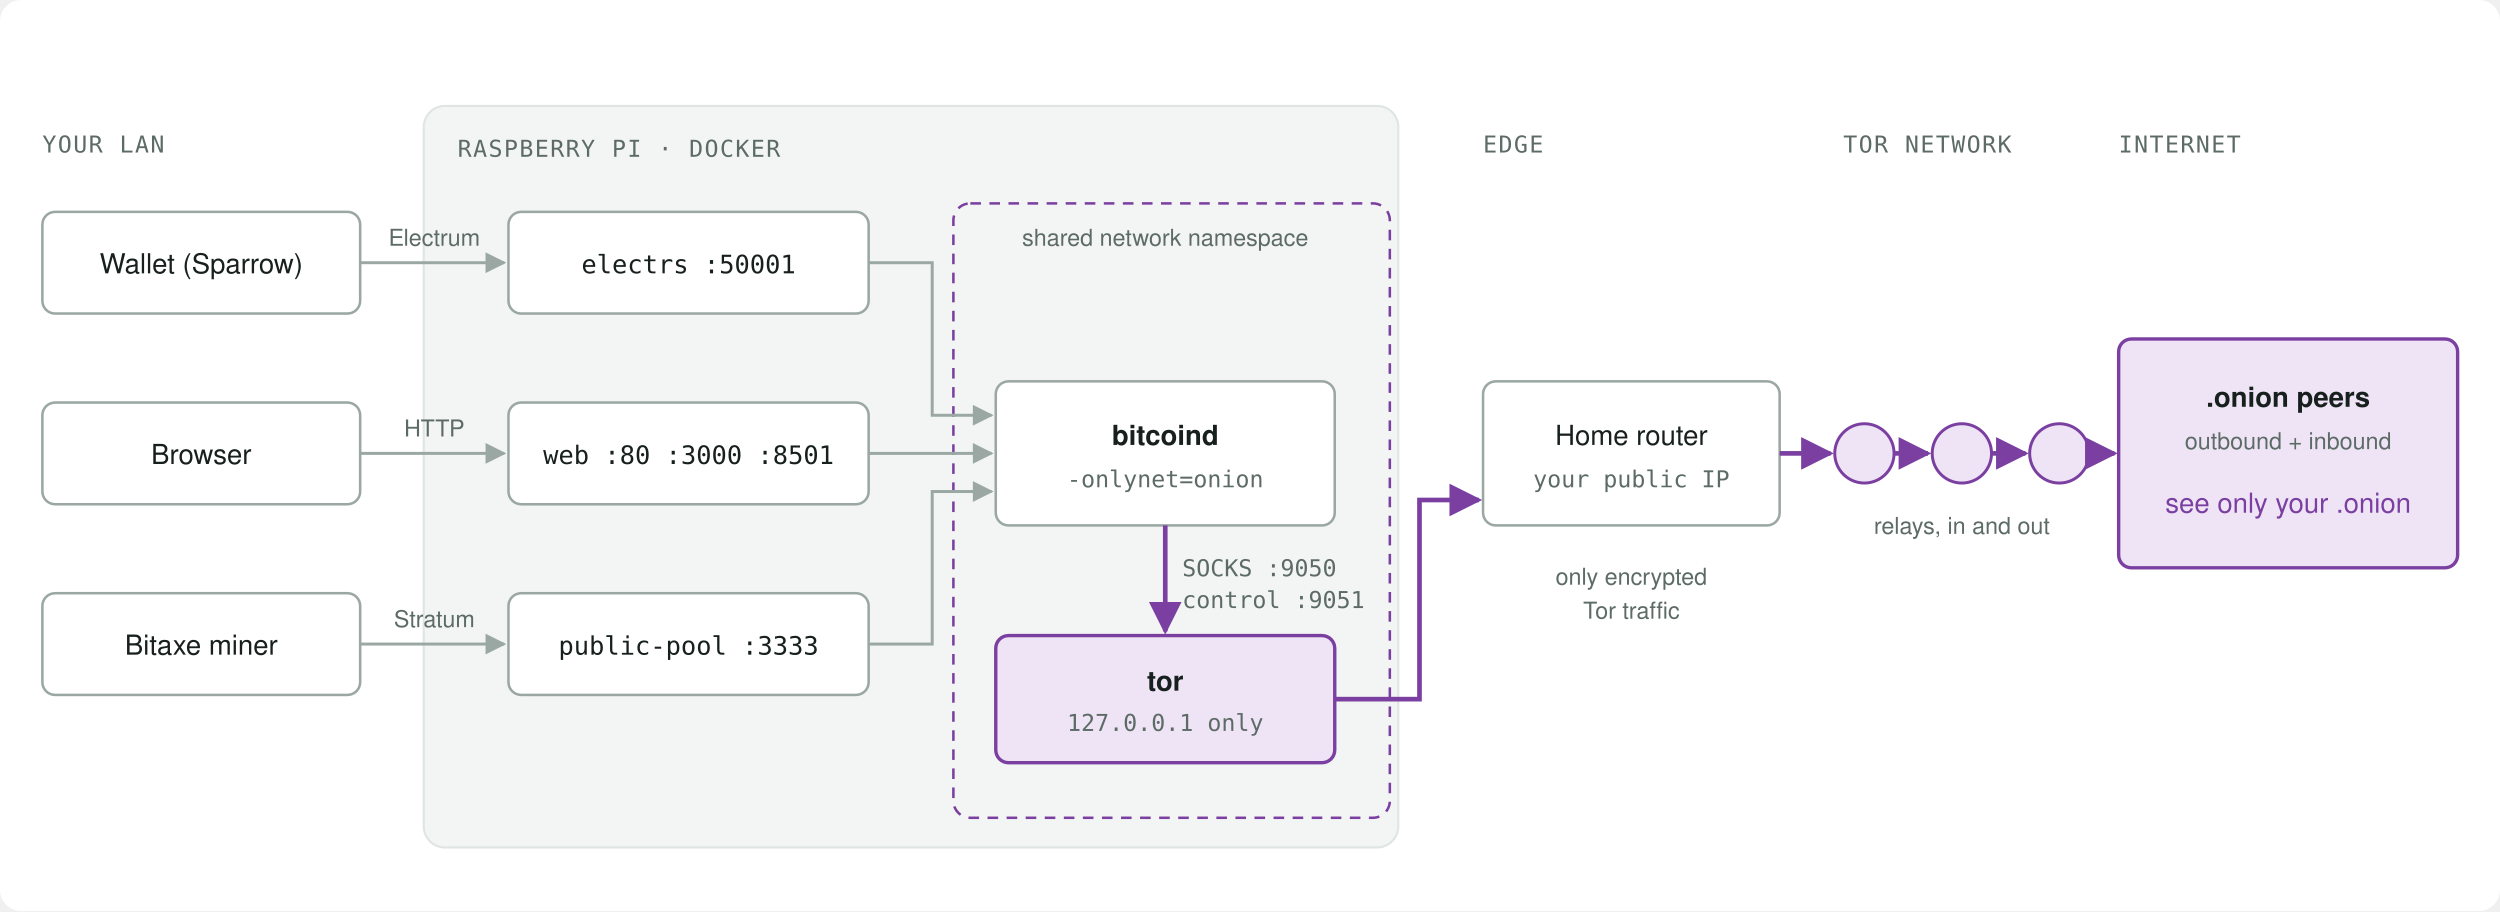
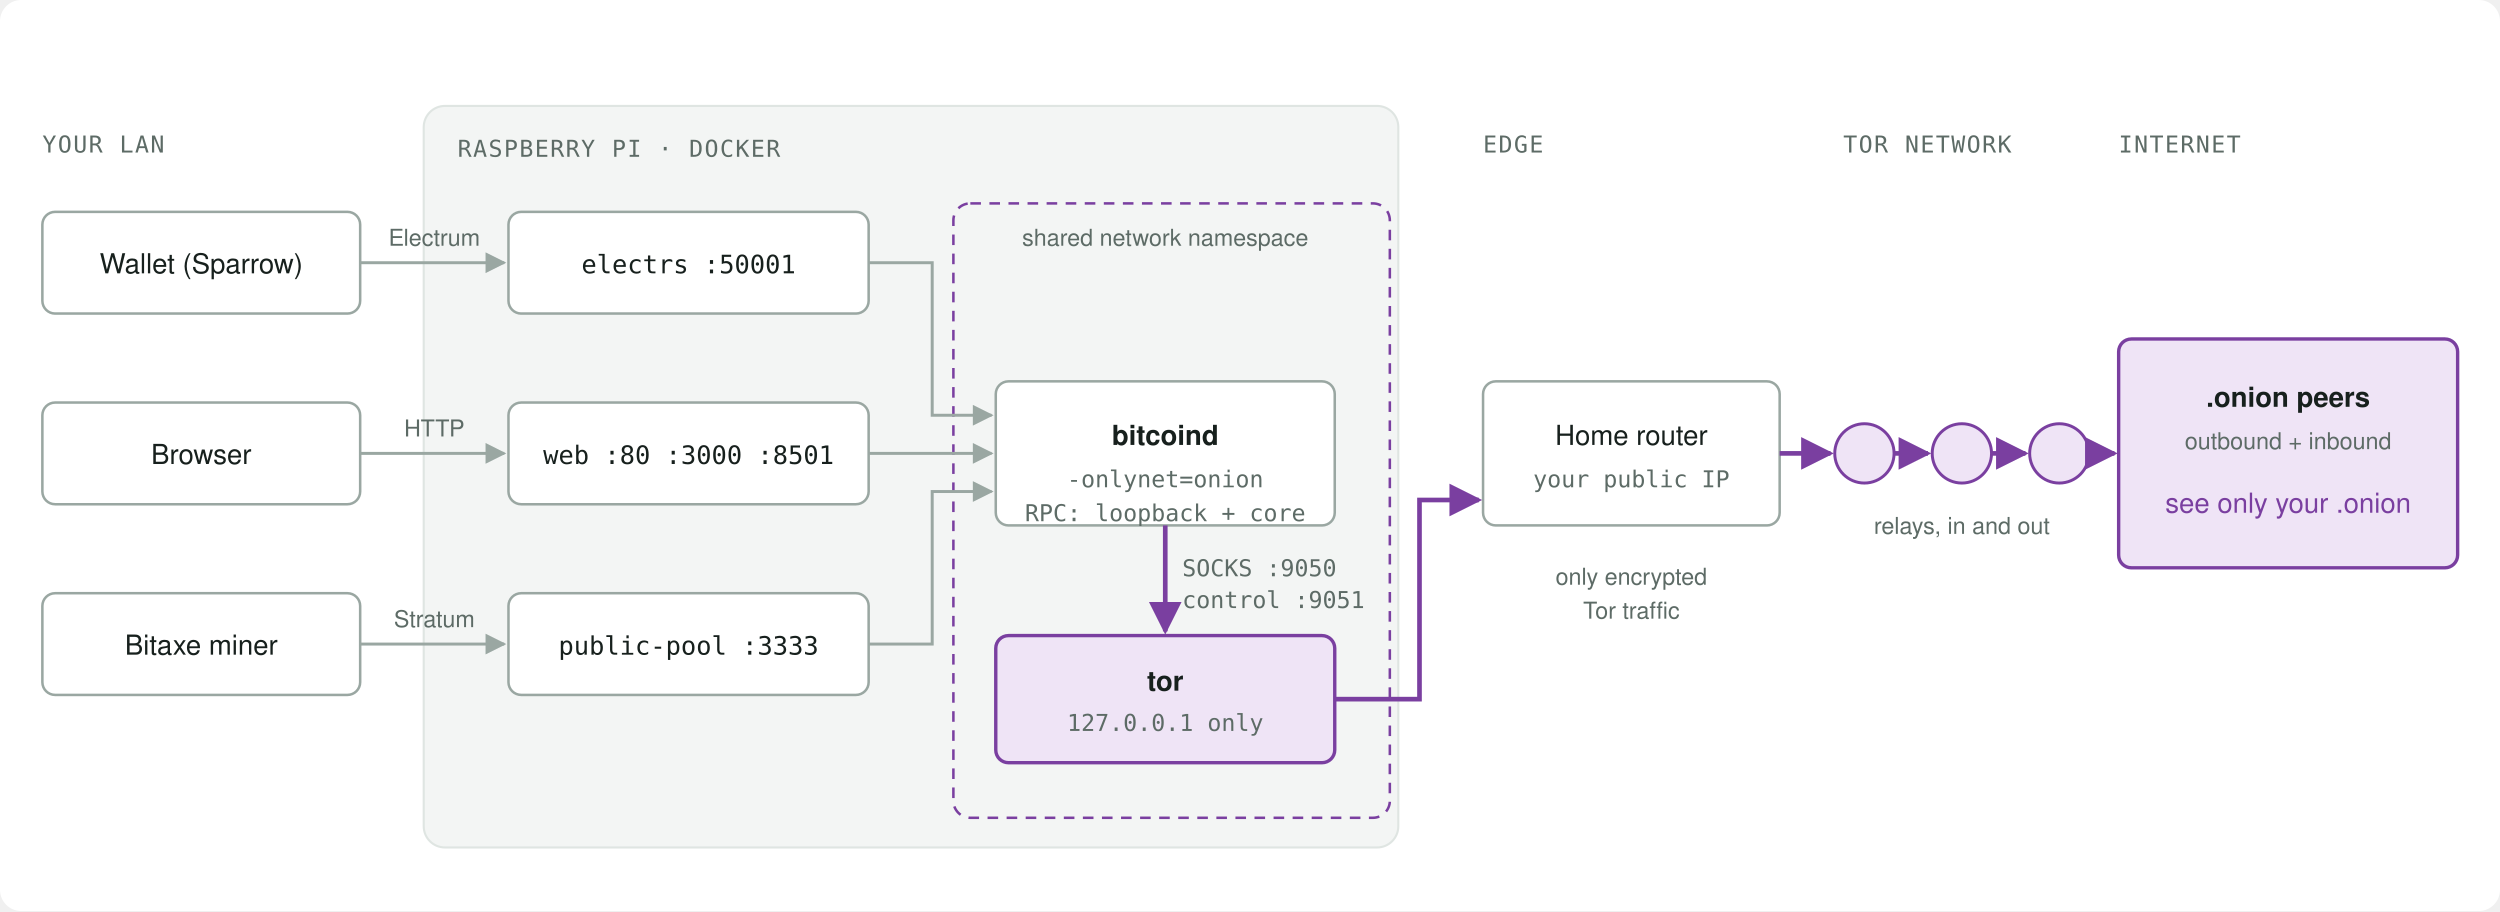
<svg xmlns="http://www.w3.org/2000/svg" width="1180" height="430" viewBox="0 0 1180 430" role="img" aria-label="Private mode: LAN devices connect to the Pi exactly as before; bitcoind reaches peers only through a tor container on 127.0.0.1, whose traffic crosses the Tor network to .onion peers, which never see your public IP.">
  <style>
  text { font-family: -apple-system, "Segoe UI", Helvetica, Arial, sans-serif; font-size: 13px; fill: #17201d; }
  .mono { font-family: ui-monospace, "SF Mono", Menlo, Consolas, monospace; font-size: 12px; }
  .small { font-size: 11px; fill: #5d6b66; }
  .zone-label { font-family: ui-monospace, "SF Mono", Menlo, Consolas, monospace; font-size: 11px; letter-spacing: 0.06em; fill: #5d6b66; }
  .box { fill: #ffffff; stroke: #9aa7a2; stroke-width: 1.2; }
  .zone-solid { fill: #f3f5f4; stroke: #dfe5e2; stroke-width: 1; }
  .edge { fill: none; stroke: #9aa7a2; stroke-width: 1.4; }
  .edge-exposed { fill: none; stroke: #c2410c; stroke-width: 2.2; }
  .edge-tor { fill: none; stroke: #7a3fa0; stroke-width: 2.2; }
  .box-exposed { fill: #fde8dc; stroke: #c2410c; stroke-width: 1.6; }
  .box-tor { fill: #efe4f6; stroke: #7a3fa0; stroke-width: 1.6; }
  .ns { fill: none; stroke: #7a3fa0; stroke-width: 1.2; stroke-dasharray: 5 4; }
  .t-exposed { fill: #c2410c; font-weight: 500; }
  .t-tor { fill: #7a3fa0; font-weight: 500; }
  .head-muted { fill: #9aa7a2; }
  .head-exposed { fill: #c2410c; }
  .head-tor { fill: #7a3fa0; }
  .relay { fill: #efe4f6; stroke: #7a3fa0; stroke-width: 1.4; }
</style>
  <rect width="1180" height="430" rx="10" fill="#ffffff" />
  <defs>
    <marker id="b-muted" viewBox="0 0 10 10" refX="9" refY="5" markerWidth="7" markerHeight="7" orient="auto-start-reverse">
      <path class="head-muted" d="M0,0 L10,5 L0,10 z" />
    </marker>
    <marker id="b-tor" viewBox="0 0 10 10" refX="9" refY="5" markerWidth="7" markerHeight="7" orient="auto-start-reverse">
      <path class="head-tor" d="M0,0 L10,5 L0,10 z" />
    </marker>
  </defs>
  <text class="zone-label" x="20" y="72">YOUR LAN</text>
  <rect class="zone-solid" x="200" y="50" width="460" height="350" rx="10" />
  <text class="zone-label" x="216" y="74">RASPBERRY PI · DOCKER</text>
  <text class="zone-label" x="700" y="72">EDGE</text>
  <text class="zone-label" x="870" y="72">TOR NETWORK</text>
  <text class="zone-label" x="1000" y="72">INTERNET</text>
  <rect class="box" x="20" y="100" width="150" height="48" rx="6" />
  <text x="95" y="129" text-anchor="middle">Wallet (Sparrow)</text>
  <rect class="box" x="20" y="190" width="150" height="48" rx="6" />
  <text x="95" y="219" text-anchor="middle">Browser</text>
  <rect class="box" x="20" y="280" width="150" height="48" rx="6" />
  <text x="95" y="309" text-anchor="middle">Bitaxe miner</text>
  <rect class="box" x="240" y="100" width="170" height="48" rx="6" />
  <text class="mono" x="325" y="129" text-anchor="middle">electrs :50001</text>
  <rect class="box" x="240" y="190" width="170" height="48" rx="6" />
  <text class="mono" x="325" y="219" text-anchor="middle">web :80 :3000 :8501</text>
  <rect class="box" x="240" y="280" width="170" height="48" rx="6" />
  <text class="mono" x="325" y="309" text-anchor="middle">public-pool :3333</text>
  <line class="edge" x1="170" y1="124" x2="238" y2="124" marker-end="url(#b-muted)" />
  <text class="small" x="205" y="116" text-anchor="middle">Electrum</text>
  <line class="edge" x1="170" y1="214" x2="238" y2="214" marker-end="url(#b-muted)" />
  <text class="small" x="205" y="206" text-anchor="middle">HTTP</text>
  <line class="edge" x1="170" y1="304" x2="238" y2="304" marker-end="url(#b-muted)" />
  <text class="small" x="205" y="296" text-anchor="middle">Stratum</text>
  <rect class="ns" x="450" y="96" width="206" height="290" rx="8" />
  <text class="small" x="550" y="116" text-anchor="middle">shared network namespace</text>
  <rect class="box" x="470" y="180" width="160" height="68" rx="6" />
  <text x="550" y="210" text-anchor="middle" font-weight="600">bitcoind</text>
  <text class="small mono" x="550" y="230" text-anchor="middle">-onlynet=onion</text>
+   <text class="small mono" x="550" y="246" text-anchor="middle">RPC: loopback + core</text>
  <path class="edge" d="M410,124 L440,124 L440,196 L468,196" marker-end="url(#b-muted)" />
  <line class="edge" x1="410" y1="214" x2="468" y2="214" marker-end="url(#b-muted)" />
  <path class="edge" d="M410,304 L440,304 L440,232 L468,232" marker-end="url(#b-muted)" />
  <rect class="box-tor" x="470" y="300" width="160" height="60" rx="6" />
  <text x="550" y="326" text-anchor="middle" font-weight="600">tor</text>
  <text class="small mono" x="550" y="345" text-anchor="middle">127.0.0.1 only</text>
  <line class="edge-tor" x1="550" y1="248" x2="550" y2="298" marker-end="url(#b-tor)" />
  <text class="small mono" x="558" y="272">SOCKS :9050</text>
  <text class="small mono" x="558" y="287">control :9051</text>
  <rect class="box" x="700" y="180" width="140" height="68" rx="6" />
  <text x="770" y="210" text-anchor="middle">Home router</text>
  <text class="small mono" x="770" y="230" text-anchor="middle">your public IP</text>
  <path class="edge-tor" d="M630,330 L670,330 L670,236 L698,236" marker-end="url(#b-tor)" />
  <text class="small" x="770" y="276" text-anchor="middle">only encrypted</text>
  <text class="small" x="770" y="292" text-anchor="middle">Tor traffic</text>
  <line class="edge-tor" x1="840" y1="214" x2="864" y2="214" marker-end="url(#b-tor)" />
  <circle class="relay" cx="880" cy="214" r="14" />
  <line class="edge-tor" x1="894" y1="214" x2="910" y2="214" marker-end="url(#b-tor)" />
  <circle class="relay" cx="926" cy="214" r="14" />
  <line class="edge-tor" x1="940" y1="214" x2="956" y2="214" marker-end="url(#b-tor)" />
  <circle class="relay" cx="972" cy="214" r="14" />
  <line class="edge-tor" x1="986" y1="214" x2="998" y2="214" marker-end="url(#b-tor)" />
  <text class="small" x="926" y="252" text-anchor="middle">relays, in and out</text>
  <rect class="box-tor" x="1000" y="160" width="160" height="108" rx="6" />
  <text x="1080" y="192" text-anchor="middle" font-weight="600">.onion peers</text>
  <text class="small" x="1080" y="212" text-anchor="middle">outbound + inbound</text>
  <text class="t-tor" x="1080" y="242" text-anchor="middle">see only your .onion</text>
</svg>
